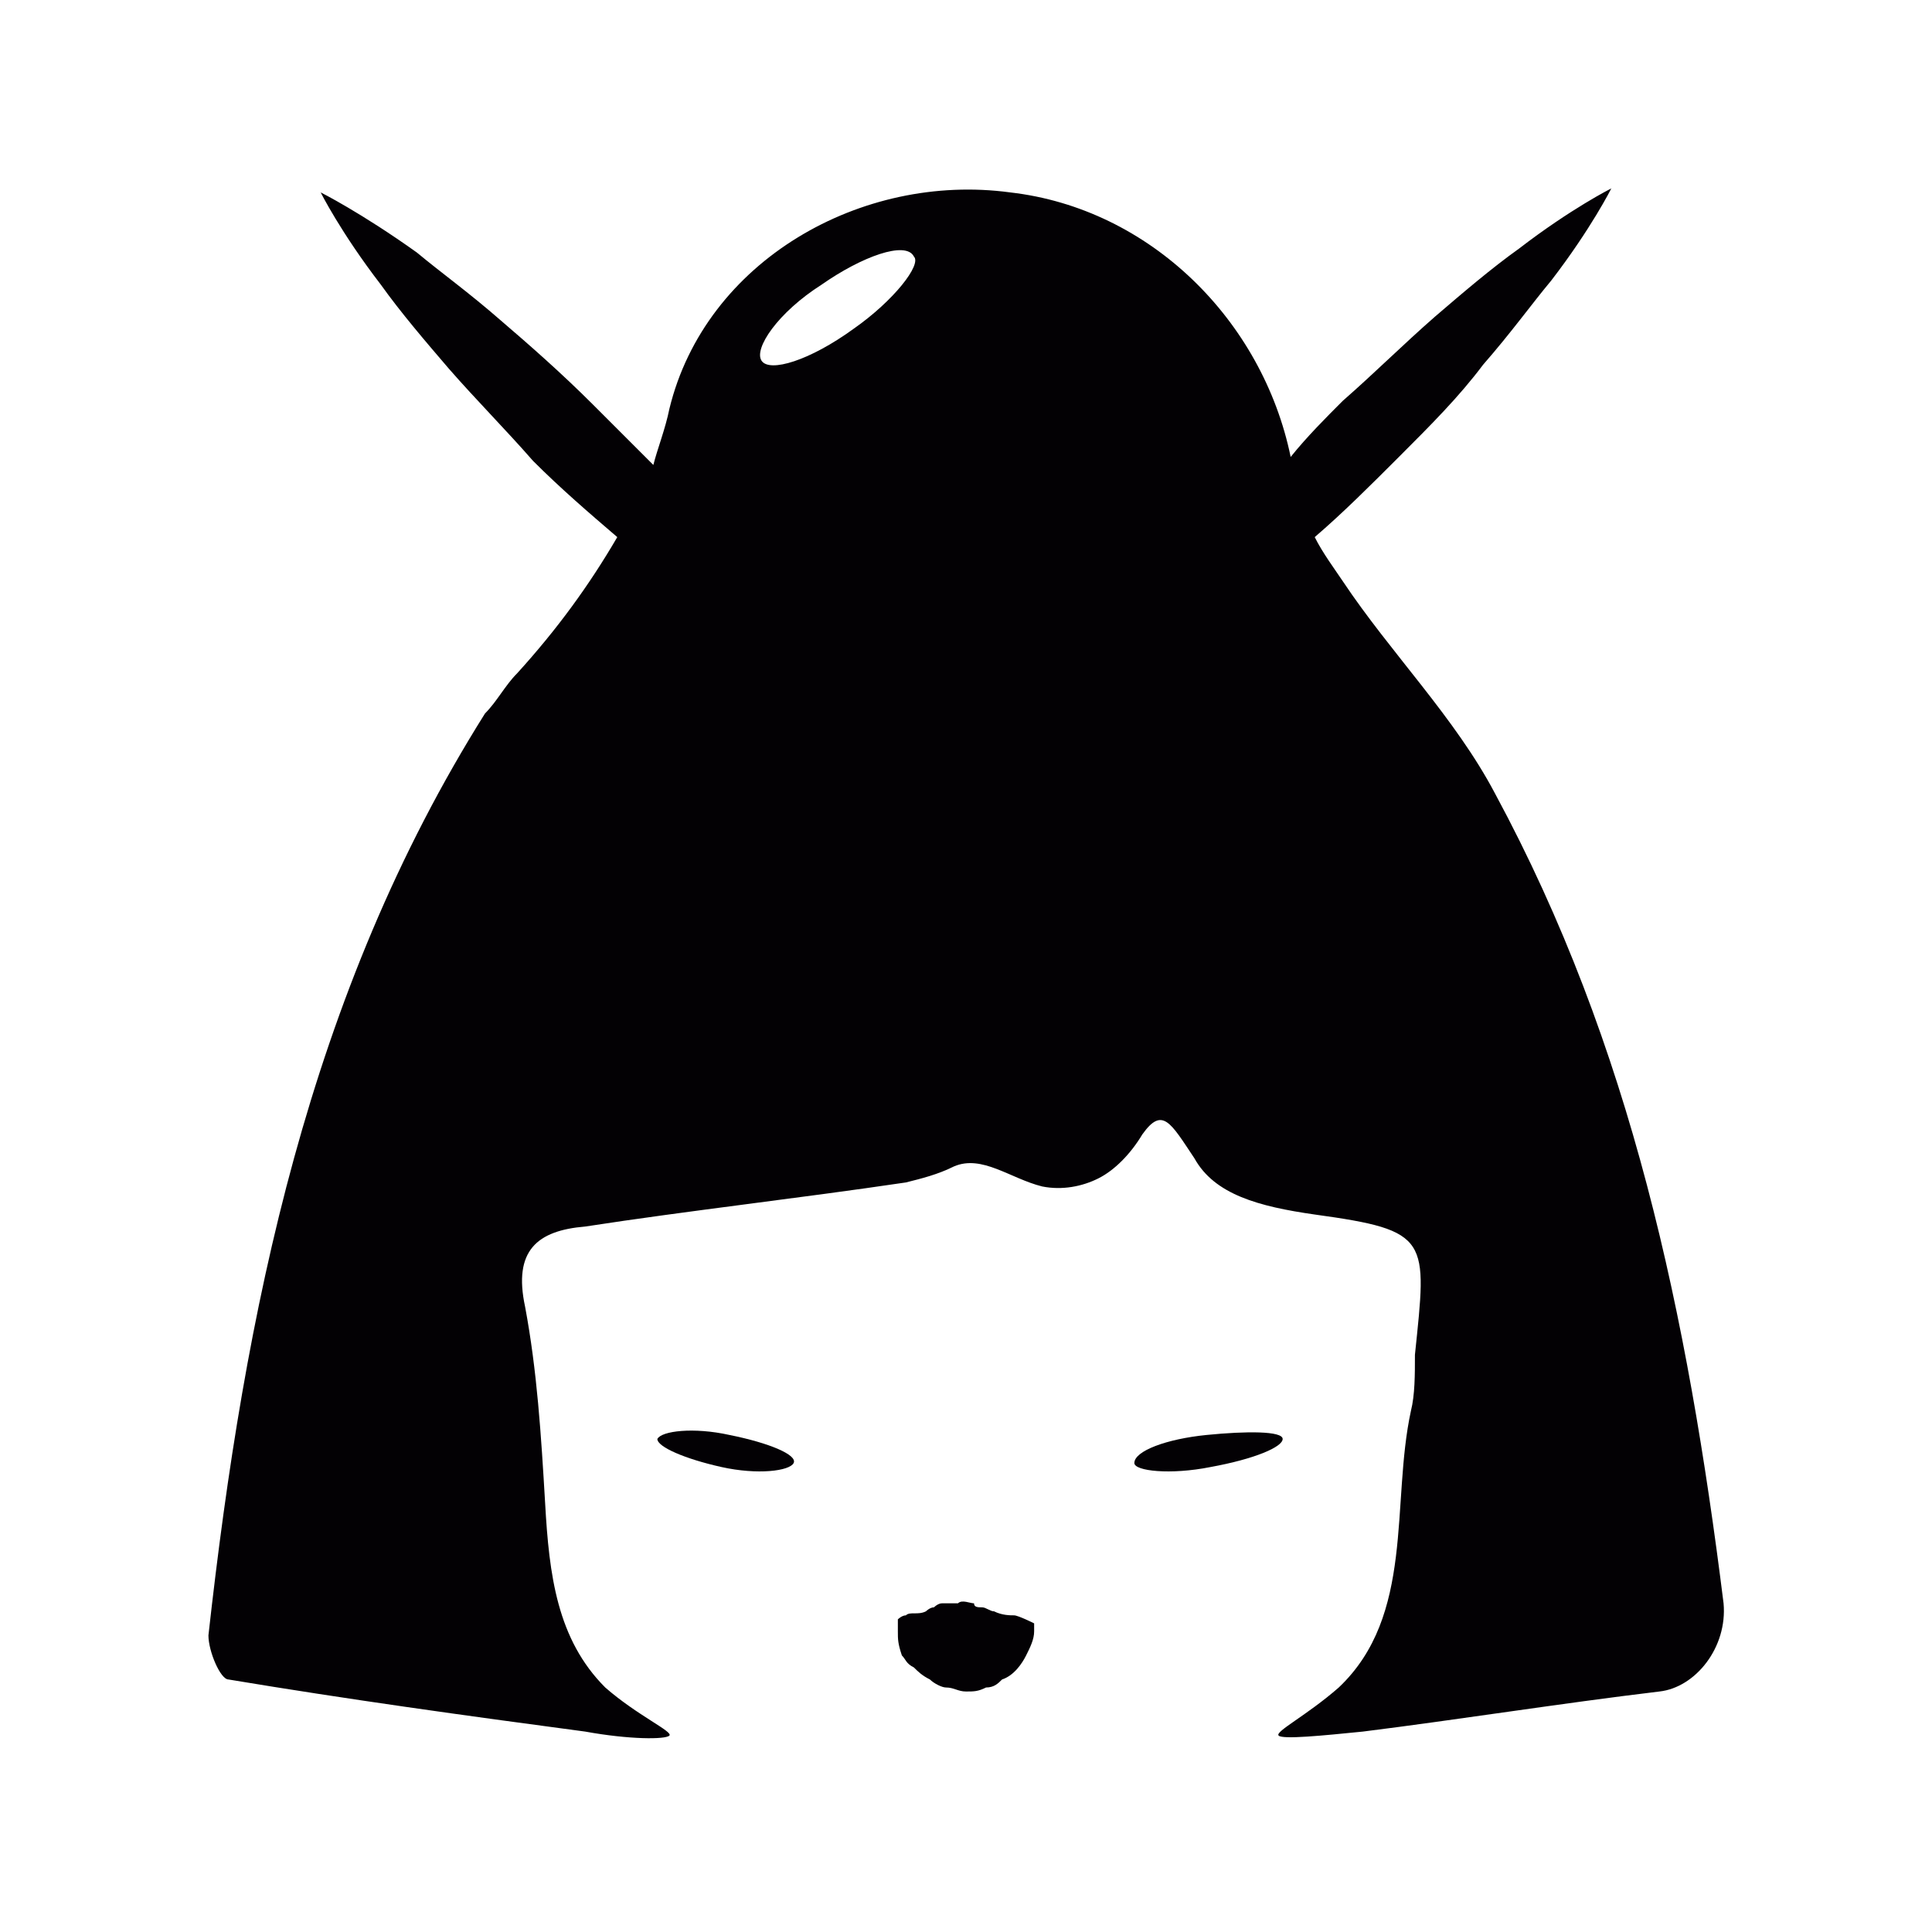
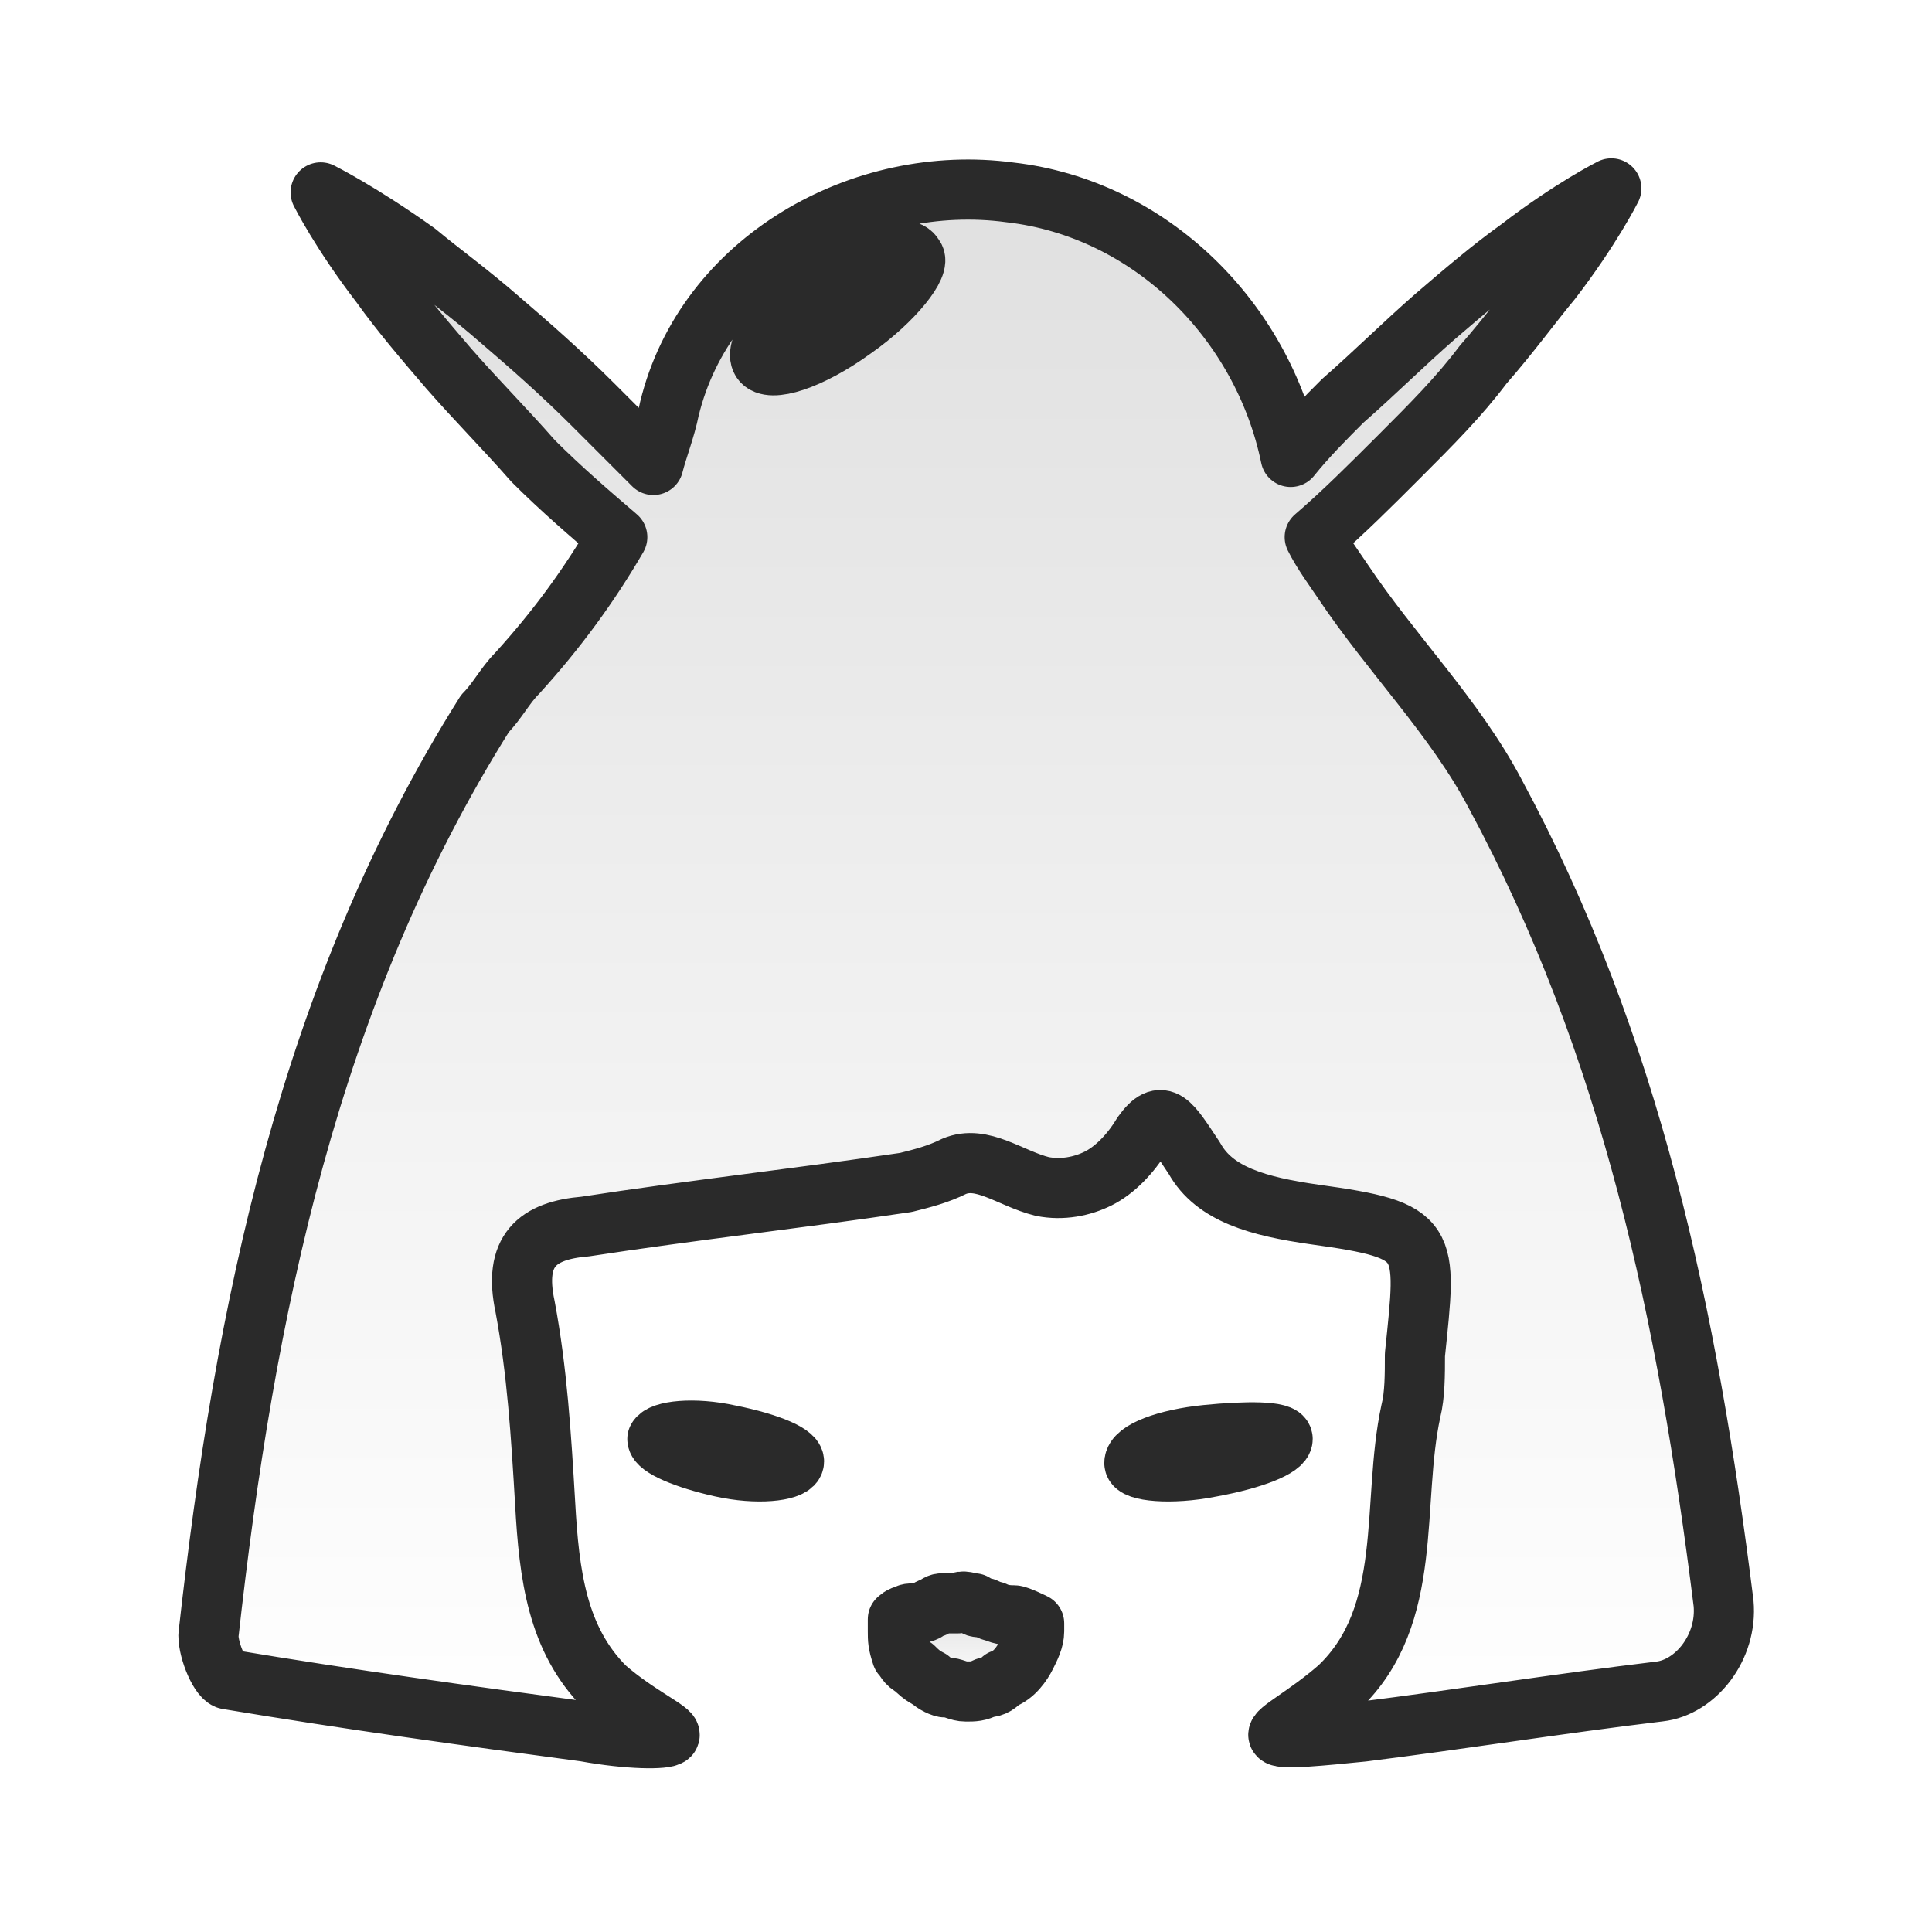
- <svg xmlns="http://www.w3.org/2000/svg" version="1.1" id="Capa_1" x="0px" y="0px" width="48.2px" height="48.2px" viewBox="0 0 48.2 48.2" style="enable-background:new 0 0 48.2 48.2;" xml:space="preserve">
+ <svg xmlns="http://www.w3.org/2000/svg" version="1.1" width="48.2px" height="48.2px" viewBox="0 0 48.2 48.2" xml:space="preserve">
+   <defs>
+     <linearGradient id="iconGradient" x1="0%" y1="0%" x2="0%" y2="100%">
+       <stop offset="0%" style="stop-color:#E0E0E0;stop-opacity:1" />
+       <stop offset="100%" style="stop-color:#FFFFFF;stop-opacity:1" />
+     </linearGradient>
+   </defs>
  <style type="text/css">
- 	.st0{fill:#030104;}
+ 	/* Gradient fill with contrasting stroke */
+ 	.fill-gradient{fill:url(#iconGradient);}
+ 	.stroke-contrast{stroke:#2a2a2a;stroke-width:1.5;stroke-linecap:round;stroke-linejoin:round;}
</style>
  <g>
    <g>
-       <path class="st0" d="M43,40c-0.9-7.2-2.3-13.9-5.7-20.2c-1-1.9-2.6-3.5-3.8-5.3c-0.2-0.3-0.5-0.7-0.7-1.1c0.7-0.6,1.4-1.3,2.1-2    c0.8-0.8,1.5-1.5,2.1-2.3c0.7-0.8,1.2-1.5,1.7-2.1c1-1.3,1.5-2.3,1.5-2.3s-1,0.5-2.3,1.5c-0.7,0.5-1.4,1.1-2.1,1.7    c-0.8,0.7-1.5,1.4-2.3,2.1c-0.4,0.4-0.9,0.9-1.3,1.4c-0.7-3.4-3.5-6.2-7-6.6c-3.7-0.5-7.6,1.7-8.5,5.4c-0.1,0.5-0.3,1-0.4,1.4    c-0.5-0.5-1-1-1.5-1.5C14,9.3,13.2,8.6,12.5,8c-0.8-0.7-1.5-1.2-2.1-1.7C9,5.3,8,4.8,8,4.8s0.5,1,1.5,2.3c0.5,0.7,1.1,1.4,1.7,2.1    c0.7,0.8,1.4,1.5,2.1,2.3c0.7,0.7,1.4,1.3,2.1,1.9c-0.7,1.2-1.5,2.3-2.5,3.4c-0.3,0.3-0.5,0.7-0.8,1c-4.4,7-6,14.9-6.9,23    c0,0.4,0.3,1.1,0.5,1.1c3,0.5,5.9,0.9,8.9,1.3c1.1,0.2,2,0.2,2.1,0.1c0.1-0.1-0.8-0.5-1.6-1.2c-1.2-1.2-1.4-2.8-1.5-4.6    c-0.1-1.7-0.2-3.3-0.5-4.9c-0.3-1.4,0.3-1.9,1.5-2c2.6-0.4,5.3-0.7,8-1.1c0.4-0.1,0.8-0.2,1.2-0.4c0.7-0.3,1.4,0.3,2.2,0.5    c0.5,0.1,1,0,1.4-0.2c0.4-0.2,0.8-0.6,1.1-1.1c0.5-0.7,0.7-0.3,1.3,0.6c0.5,0.9,1.6,1.2,3,1.4c2.9,0.4,2.8,0.6,2.5,3.5    c0,0.5,0,1-0.1,1.4c-0.5,2.3,0.1,5.1-1.8,6.9c-0.8,0.7-1.6,1.1-1.5,1.2c0.1,0.1,1.1,0,2.1-0.1c2.4-0.3,4.9-0.7,7.4-1    C42.3,42.1,43.1,41.1,43,40z M21.3,8.2C20.2,9,19.2,9.3,19,9s0.4-1.2,1.5-1.9c1-0.7,2.1-1.1,2.3-0.7C23,6.6,22.3,7.5,21.3,8.2z" />
-       <path class="st0" d="M32,35.9c0-0.2-0.9-0.2-1.9-0.1c-1,0.1-1.8,0.4-1.8,0.7c0,0.2,0.9,0.3,1.9,0.1C31.3,36.4,32,36.1,32,35.9z" />
-       <path class="st0" d="M18.2,35.8c-0.9-0.2-1.7-0.1-1.8,0.1c0,0.2,0.7,0.5,1.6,0.7c0.9,0.2,1.7,0.1,1.8-0.1    C19.9,36.3,19.2,36,18.2,35.8z" />
-       <path class="st0" d="M25.3,40.3c-0.1,0-0.3,0-0.5-0.1c-0.1,0-0.2-0.1-0.3-0.1c-0.1,0-0.2,0-0.2-0.1c-0.1,0-0.3-0.1-0.4,0    c-0.1,0-0.3,0-0.4,0c-0.1,0-0.2,0.1-0.2,0.1c-0.1,0-0.2,0.1-0.2,0.1c-0.2,0.1-0.4,0-0.5,0.1c-0.1,0-0.2,0.1-0.2,0.1s0,0.1,0,0.3    c0,0.2,0,0.3,0.1,0.6c0.1,0.1,0.1,0.2,0.3,0.3c0.1,0.1,0.2,0.2,0.4,0.3c0.1,0.1,0.3,0.2,0.4,0.2c0.2,0,0.3,0.1,0.5,0.1    c0.2,0,0.3,0,0.5-0.1c0.2,0,0.3-0.1,0.4-0.2c0.3-0.1,0.5-0.4,0.6-0.6c0.1-0.2,0.2-0.4,0.2-0.6c0-0.2,0-0.2,0-0.2    S25.4,40.3,25.3,40.3z" />
+       <path class="fill-gradient stroke-contrast" d="M43,40c-0.9-7.2-2.3-13.9-5.7-20.2c-1-1.9-2.6-3.5-3.8-5.3c-0.2-0.3-0.5-0.7-0.7-1.1c0.7-0.6,1.4-1.3,2.1-2    c0.8-0.8,1.5-1.5,2.1-2.3c0.7-0.8,1.2-1.5,1.7-2.1c1-1.3,1.5-2.3,1.5-2.3s-1,0.5-2.3,1.5c-0.7,0.5-1.4,1.1-2.1,1.7    c-0.8,0.7-1.5,1.4-2.3,2.1c-0.4,0.4-0.9,0.9-1.3,1.4c-0.7-3.4-3.5-6.2-7-6.6c-3.7-0.5-7.6,1.7-8.5,5.4c-0.1,0.5-0.3,1-0.4,1.4    c-0.5-0.5-1-1-1.5-1.5C14,9.3,13.2,8.6,12.5,8c-0.8-0.7-1.5-1.2-2.1-1.7C9,5.3,8,4.8,8,4.8s0.5,1,1.5,2.3c0.5,0.7,1.1,1.4,1.7,2.1    c0.7,0.8,1.4,1.5,2.1,2.3c0.7,0.7,1.4,1.3,2.1,1.9c-0.7,1.2-1.5,2.3-2.5,3.4c-0.3,0.3-0.5,0.7-0.8,1c-4.4,7-6,14.9-6.9,23    c0,0.4,0.3,1.1,0.5,1.1c3,0.5,5.9,0.9,8.9,1.3c1.1,0.2,2,0.2,2.1,0.1c0.1-0.1-0.8-0.5-1.6-1.2c-1.2-1.2-1.4-2.8-1.5-4.6    c-0.1-1.7-0.2-3.3-0.5-4.9c-0.3-1.4,0.3-1.9,1.5-2c2.6-0.4,5.3-0.7,8-1.1c0.4-0.1,0.8-0.2,1.2-0.4c0.7-0.3,1.4,0.3,2.2,0.5    c0.5,0.1,1,0,1.4-0.2c0.4-0.2,0.8-0.6,1.1-1.1c0.5-0.7,0.7-0.3,1.3,0.6c0.5,0.9,1.6,1.2,3,1.4c2.9,0.4,2.8,0.6,2.5,3.5    c0,0.5,0,1-0.1,1.4c-0.5,2.3,0.1,5.1-1.8,6.9c-0.8,0.7-1.6,1.1-1.5,1.2c0.1,0.1,1.1,0,2.1-0.1c2.4-0.3,4.9-0.7,7.4-1    C42.3,42.1,43.1,41.1,43,40z M21.3,8.2C20.2,9,19.2,9.3,19,9s0.4-1.2,1.5-1.9c1-0.7,2.1-1.1,2.3-0.7C23,6.6,22.3,7.5,21.3,8.2z" />
+       <path class="fill-gradient stroke-contrast" d="M32,35.9c0-0.2-0.9-0.2-1.9-0.1c-1,0.1-1.8,0.4-1.8,0.7c0,0.2,0.9,0.3,1.9,0.1C31.3,36.4,32,36.1,32,35.9z" />
+       <path class="fill-gradient stroke-contrast" d="M18.2,35.8c-0.9-0.2-1.7-0.1-1.8,0.1c0,0.2,0.7,0.5,1.6,0.7c0.9,0.2,1.7,0.1,1.8-0.1    C19.9,36.3,19.2,36,18.2,35.8z" />
+       <path class="fill-gradient stroke-contrast" d="M25.3,40.3c-0.1,0-0.3,0-0.5-0.1c-0.1,0-0.2-0.1-0.3-0.1c-0.1,0-0.2,0-0.2-0.1c-0.1,0-0.3-0.1-0.4,0    c-0.1,0-0.3,0-0.4,0c-0.1,0-0.2,0.1-0.2,0.1c-0.1,0-0.2,0.1-0.2,0.1c-0.2,0.1-0.4,0-0.5,0.1c-0.1,0-0.2,0.1-0.2,0.1s0,0.1,0,0.3    c0,0.2,0,0.3,0.1,0.6c0.1,0.1,0.1,0.2,0.3,0.3c0.1,0.1,0.2,0.2,0.4,0.3c0.1,0.1,0.3,0.2,0.4,0.2c0.2,0,0.3,0.1,0.5,0.1    c0.2,0,0.3,0,0.5-0.1c0.2,0,0.3-0.1,0.4-0.2c0.3-0.1,0.5-0.4,0.6-0.6c0.1-0.2,0.2-0.4,0.2-0.6c0-0.2,0-0.2,0-0.2    S25.4,40.3,25.3,40.3z" />
    </g>
  </g>
</svg>
